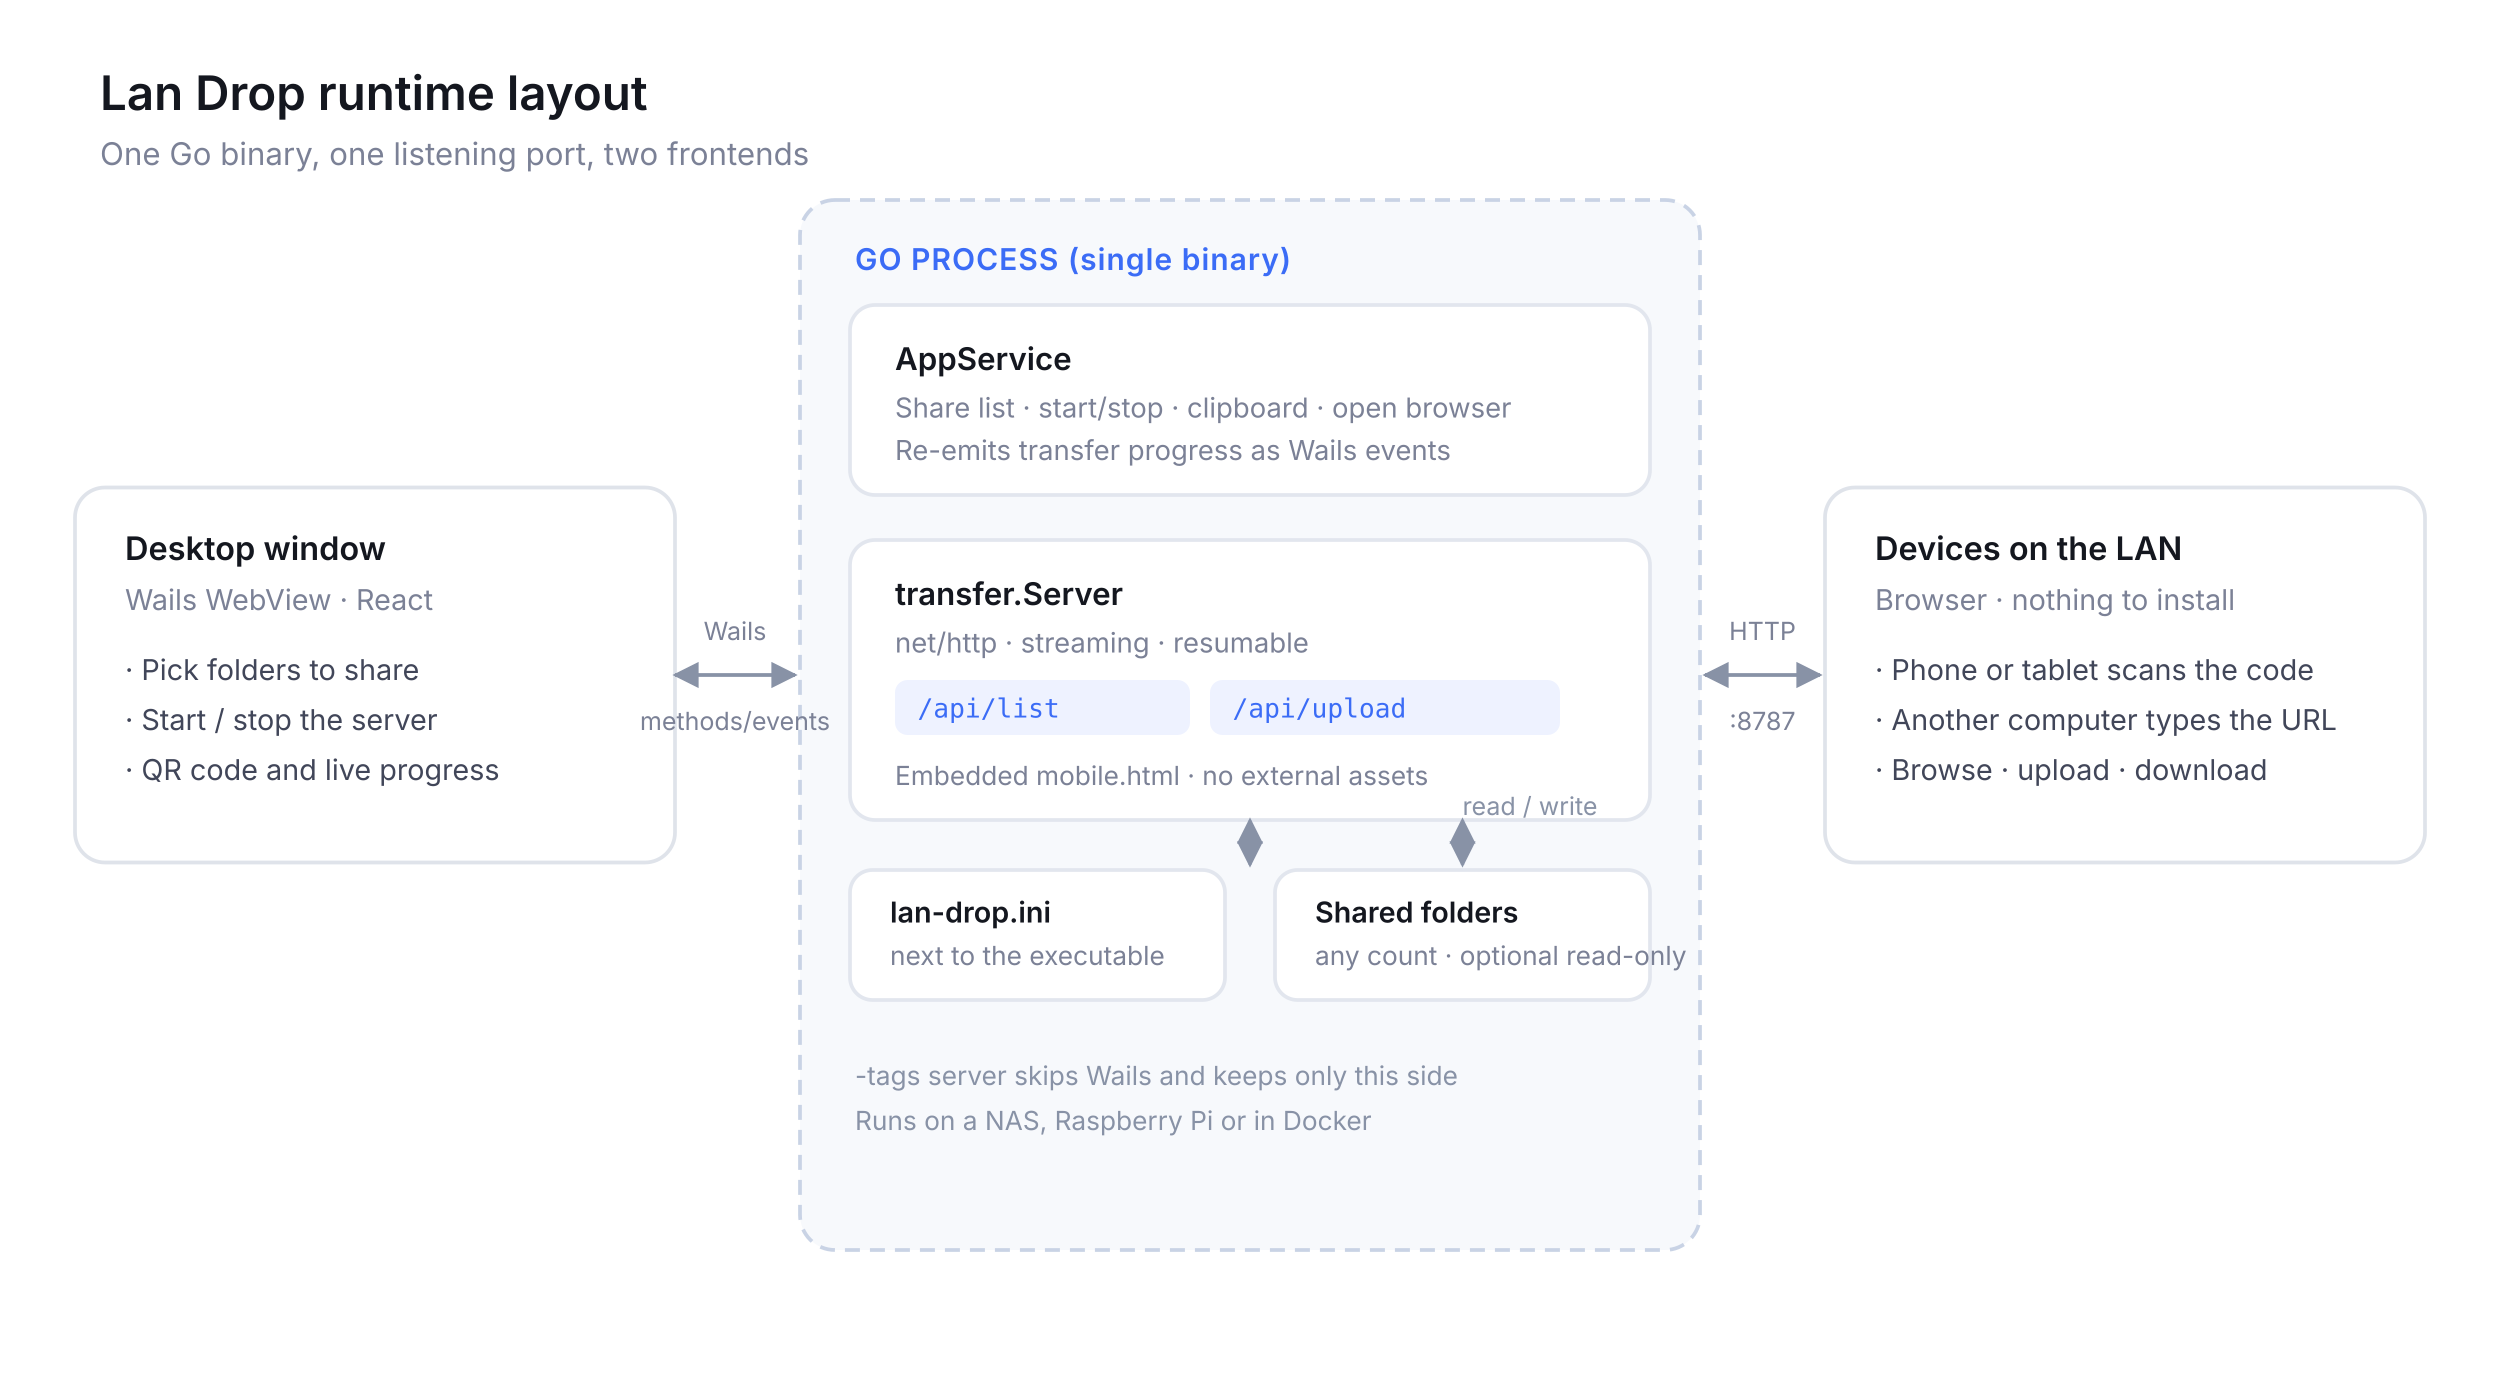
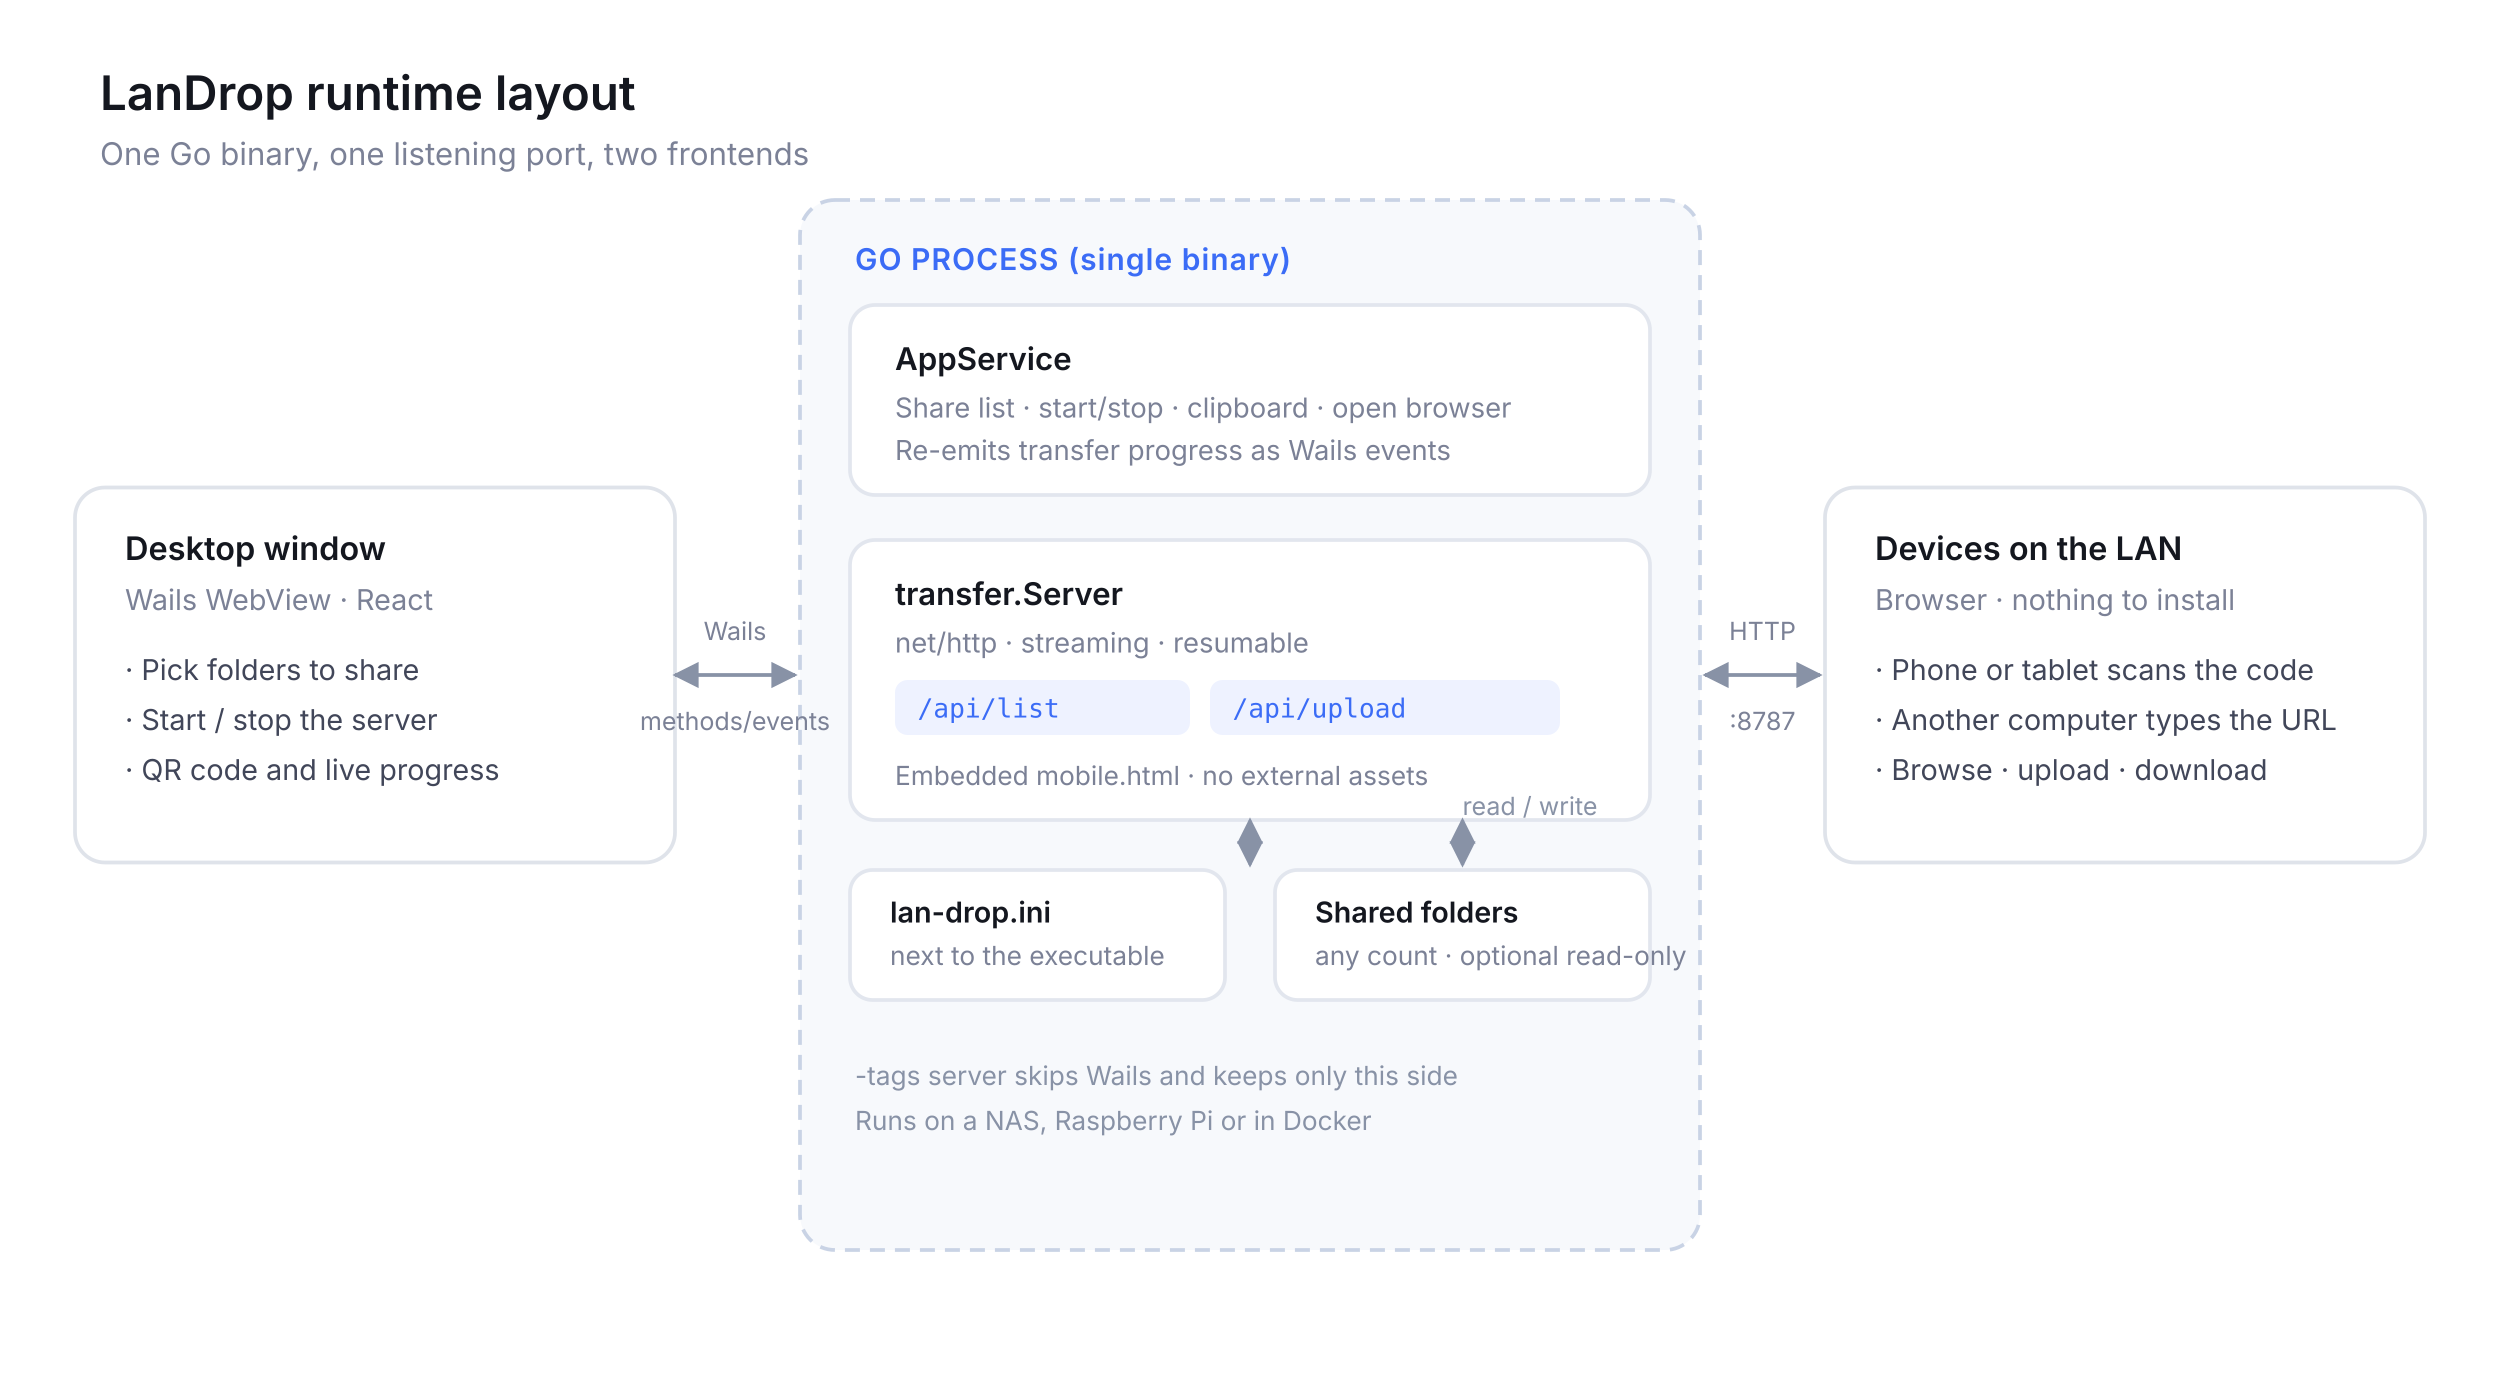
<svg xmlns="http://www.w3.org/2000/svg" width="1000" height="560" viewBox="0 0 1000 560" font-family="-apple-system, 'Segoe UI', 'PingFang SC', 'Microsoft YaHei', sans-serif">
  <defs>
    <marker id="arrow" viewBox="0 0 10 10" refX="9" refY="5" markerWidth="7" markerHeight="7" orient="auto-start-reverse">
      <path d="M0 0 L10 5 L0 10 z" fill="#8892a6" />
    </marker>
  </defs>
  <rect width="1000" height="560" fill="#ffffff" />
-   <text x="40" y="44" font-size="19" font-weight="600" fill="#14171f">Lan Drop runtime layout</text>
+   <text x="40" y="44" font-size="19" font-weight="600" fill="#14171f">LanDrop runtime layout</text>
  <text x="40" y="66" font-size="12.5" fill="#7b8196">One Go binary, one listening port, two frontends</text>
  <rect x="30" y="195" width="240" height="150" rx="12" fill="#ffffff" stroke="#dfe3ea" stroke-width="1.5" />
  <text x="50" y="224" font-size="13" font-weight="600" fill="#14171f">Desktop window</text>
  <text x="50" y="244" font-size="11.5" fill="#7b8196">Wails WebView · React</text>
  <text x="50" y="272" font-size="11.5" fill="#414659">· Pick folders to share</text>
  <text x="50" y="292" font-size="11.5" fill="#414659">· Start / stop the server</text>
  <text x="50" y="312" font-size="11.5" fill="#414659">· QR code and live progress</text>
  <rect x="320" y="80" width="360" height="420" rx="14" fill="#f7f9fc" stroke="#c9d3e5" stroke-width="1.5" stroke-dasharray="6 4" />
  <text x="342" y="108" font-size="12" font-weight="600" fill="#3b6cf6" letter-spacing="0.4">GO PROCESS (single binary)</text>
  <rect x="340" y="122" width="320" height="76" rx="10" fill="#ffffff" stroke="#e2e6ee" stroke-width="1.5" />
  <text x="358" y="148" font-size="12.5" font-weight="600" fill="#14171f">AppService</text>
  <text x="358" y="167" font-size="11" fill="#7b8196">Share list · start/stop · clipboard · open browser</text>
  <text x="358" y="184" font-size="11" fill="#7b8196">Re-emits transfer progress as Wails events</text>
  <rect x="340" y="216" width="320" height="112" rx="10" fill="#ffffff" stroke="#e2e6ee" stroke-width="1.5" />
  <text x="358" y="242" font-size="12.5" font-weight="600" fill="#14171f">transfer.Server</text>
  <text x="358" y="261" font-size="11" fill="#7b8196">net/http · streaming · resumable</text>
  <rect x="358" y="272" width="118" height="22" rx="5" fill="#eef2ff" />
  <text x="367" y="287" font-size="10.5" fill="#3b6cf6" font-family="ui-monospace, Consolas, monospace">/api/list</text>
  <rect x="484" y="272" width="140" height="22" rx="5" fill="#eef2ff" />
  <text x="493" y="287" font-size="10.5" fill="#3b6cf6" font-family="ui-monospace, Consolas, monospace">/api/upload</text>
  <text x="358" y="314" font-size="10.5" fill="#7b8196">Embedded mobile.html · no external assets</text>
  <rect x="340" y="348" width="150" height="52" rx="9" fill="#ffffff" stroke="#e2e6ee" stroke-width="1.5" />
  <text x="356" y="369" font-size="11.5" font-weight="600" fill="#14171f">lan-drop.ini</text>
  <text x="356" y="386" font-size="10.5" fill="#7b8196">next to the executable</text>
  <rect x="510" y="348" width="150" height="52" rx="9" fill="#ffffff" stroke="#e2e6ee" stroke-width="1.5" />
  <text x="526" y="369" font-size="11.5" font-weight="600" fill="#14171f">Shared folders</text>
  <text x="526" y="386" font-size="10.5" fill="#7b8196">any count · optional read-only</text>
  <text x="342" y="434" font-size="10.5" fill="#8892a6">-tags server skips Wails and keeps only this side</text>
  <text x="342" y="452" font-size="10.5" fill="#8892a6">Runs on a NAS, Raspberry Pi or in Docker</text>
  <rect x="730" y="195" width="240" height="150" rx="12" fill="#ffffff" stroke="#dfe3ea" stroke-width="1.5" />
  <text x="750" y="224" font-size="13" font-weight="600" fill="#14171f">Devices on the LAN</text>
  <text x="750" y="244" font-size="11.5" fill="#7b8196">Browser · nothing to install</text>
  <text x="750" y="272" font-size="11.5" fill="#414659">· Phone or tablet scans the code</text>
  <text x="750" y="292" font-size="11.5" fill="#414659">· Another computer types the URL</text>
  <text x="750" y="312" font-size="11.5" fill="#414659">· Browse · upload · download</text>
  <line x1="270" y1="270" x2="318" y2="270" stroke="#8892a6" stroke-width="1.5" marker-start="url(#arrow)" marker-end="url(#arrow)" />
  <text x="294" y="256" font-size="10" fill="#7b8196" text-anchor="middle">Wails</text>
  <text x="294" y="292" font-size="10" fill="#7b8196" text-anchor="middle">methods/events</text>
  <line x1="682" y1="270" x2="728" y2="270" stroke="#8892a6" stroke-width="1.5" marker-start="url(#arrow)" marker-end="url(#arrow)" />
  <text x="705" y="256" font-size="10" fill="#7b8196" text-anchor="middle">HTTP</text>
  <text x="705" y="292" font-size="10" fill="#7b8196" text-anchor="middle">:8787</text>
  <line x1="500" y1="328" x2="500" y2="346" stroke="#c9d3e5" stroke-width="1.5" marker-start="url(#arrow)" marker-end="url(#arrow)" />
  <text x="612" y="326" font-size="10" fill="#8892a6" text-anchor="middle">read / write</text>
  <line x1="585" y1="328" x2="585" y2="346" stroke="#c9d3e5" stroke-width="1.5" marker-start="url(#arrow)" marker-end="url(#arrow)" />
</svg>
